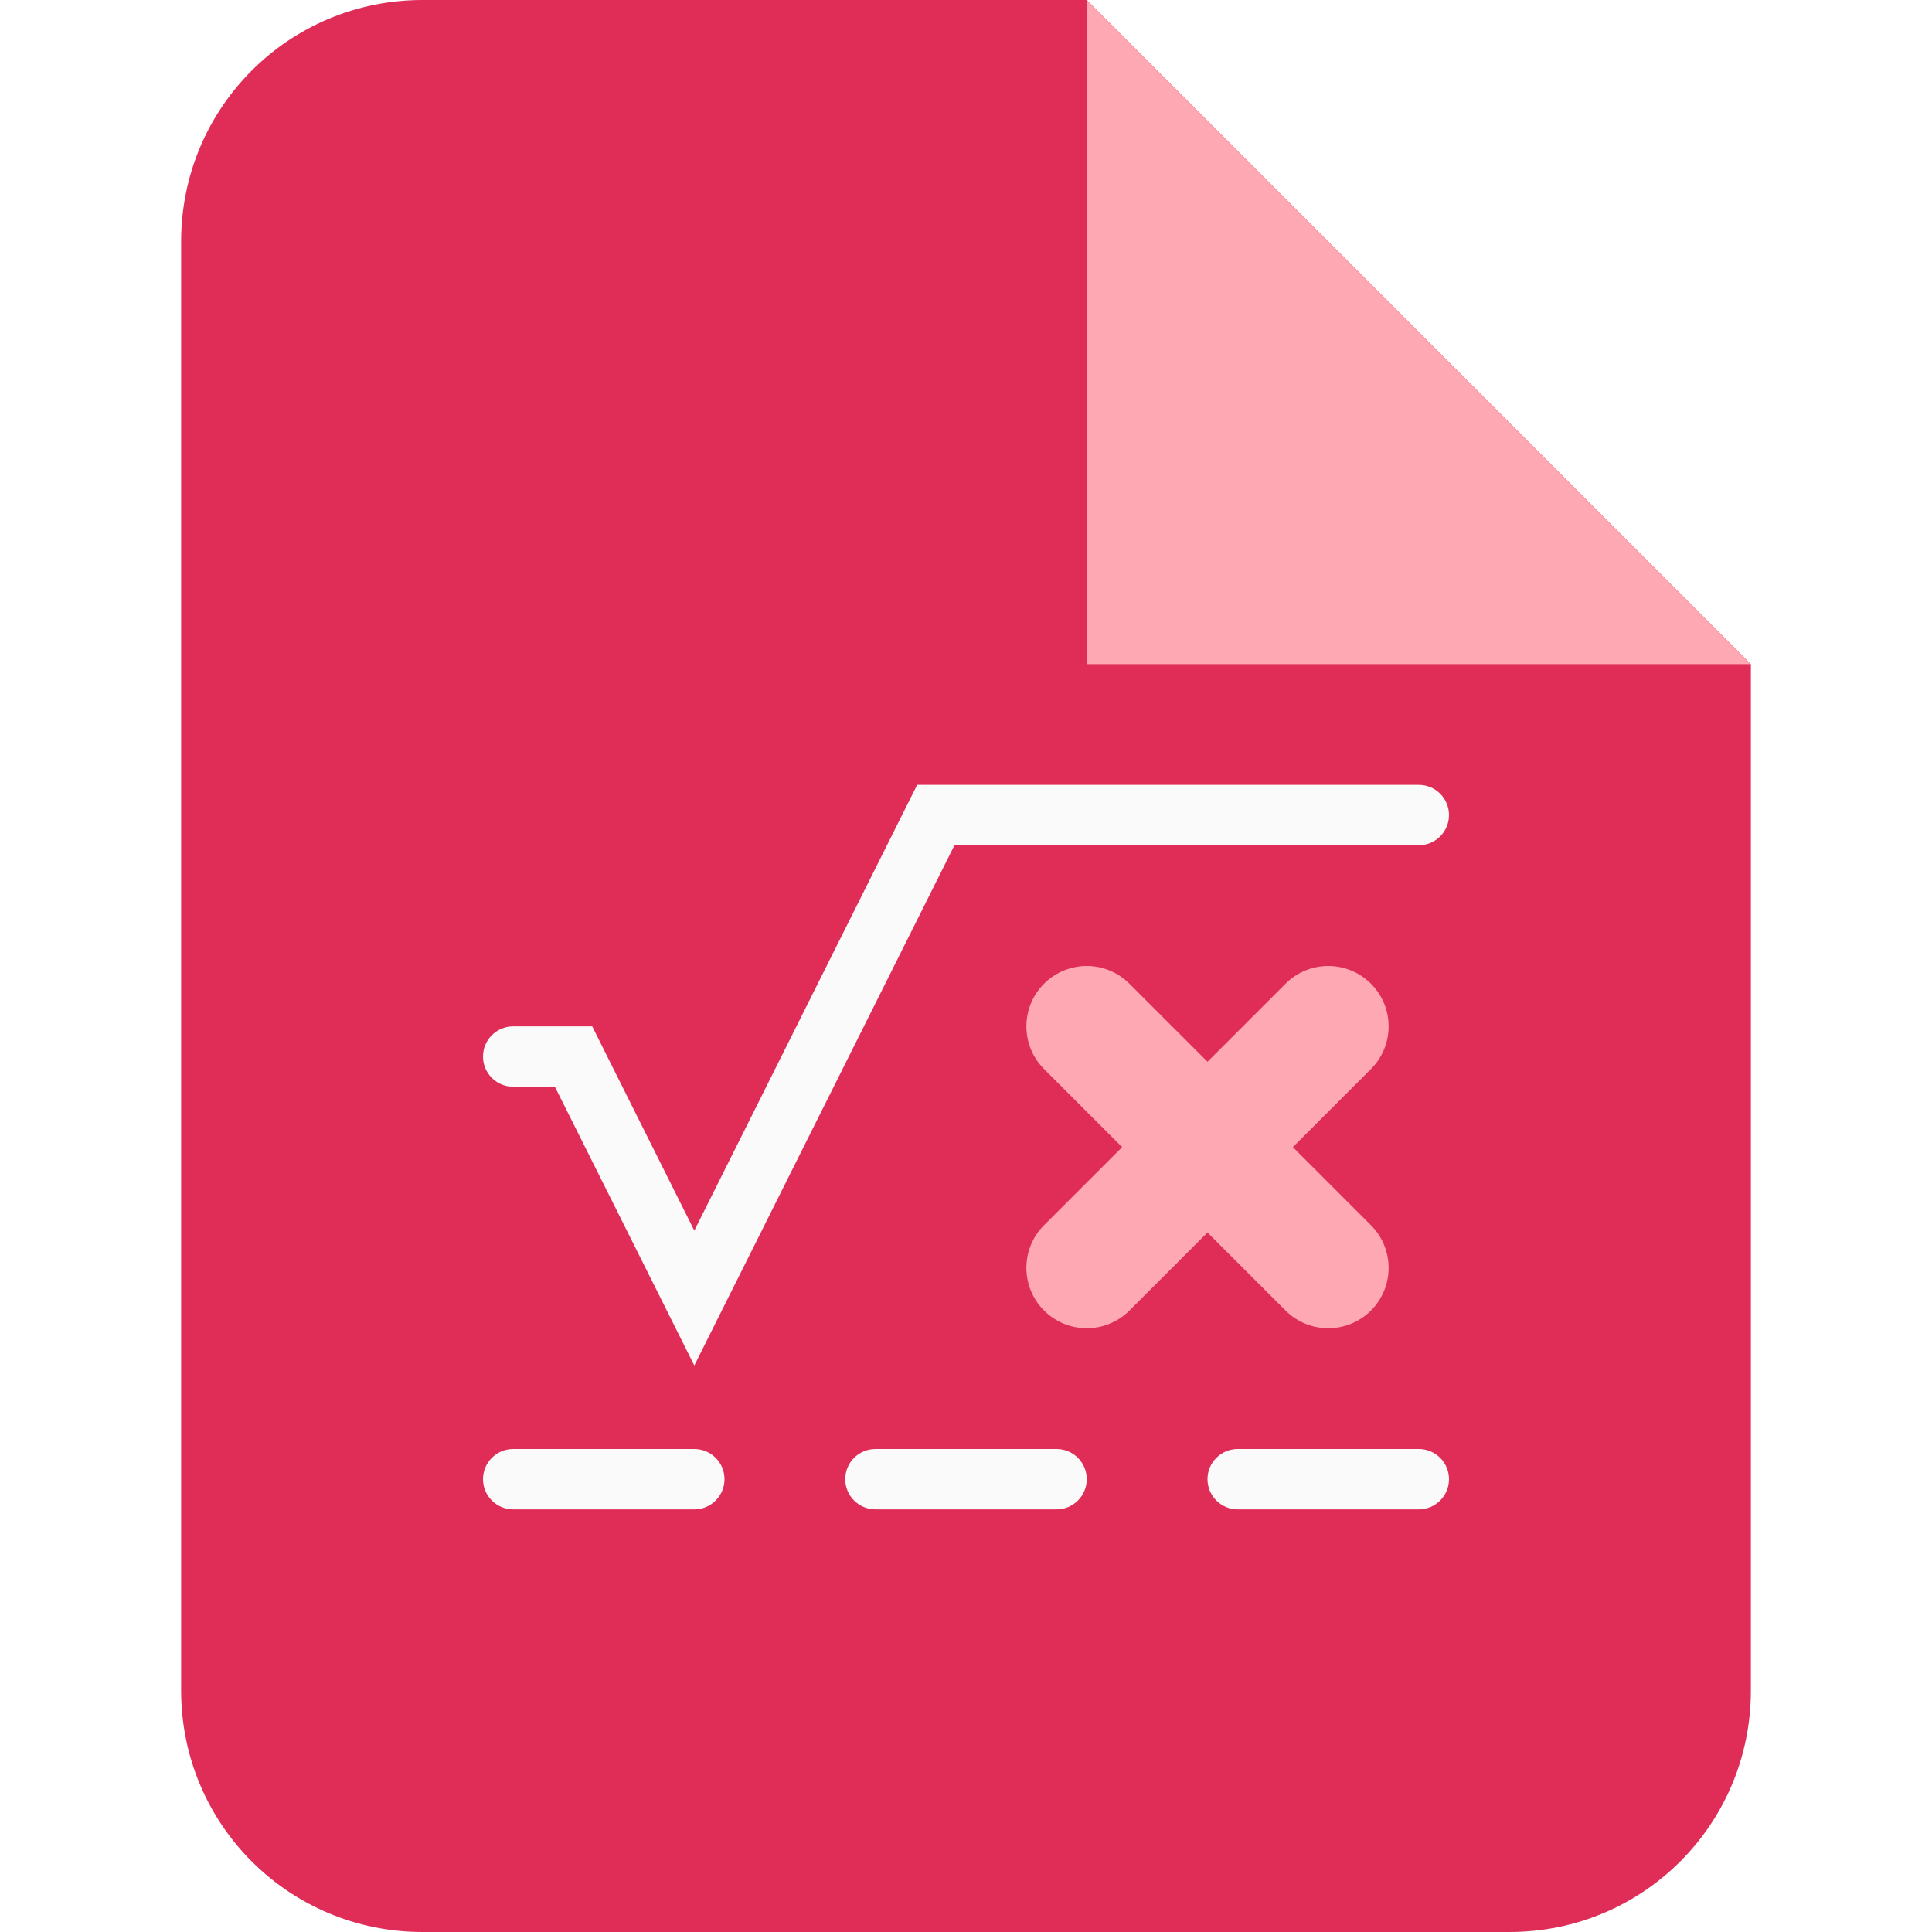
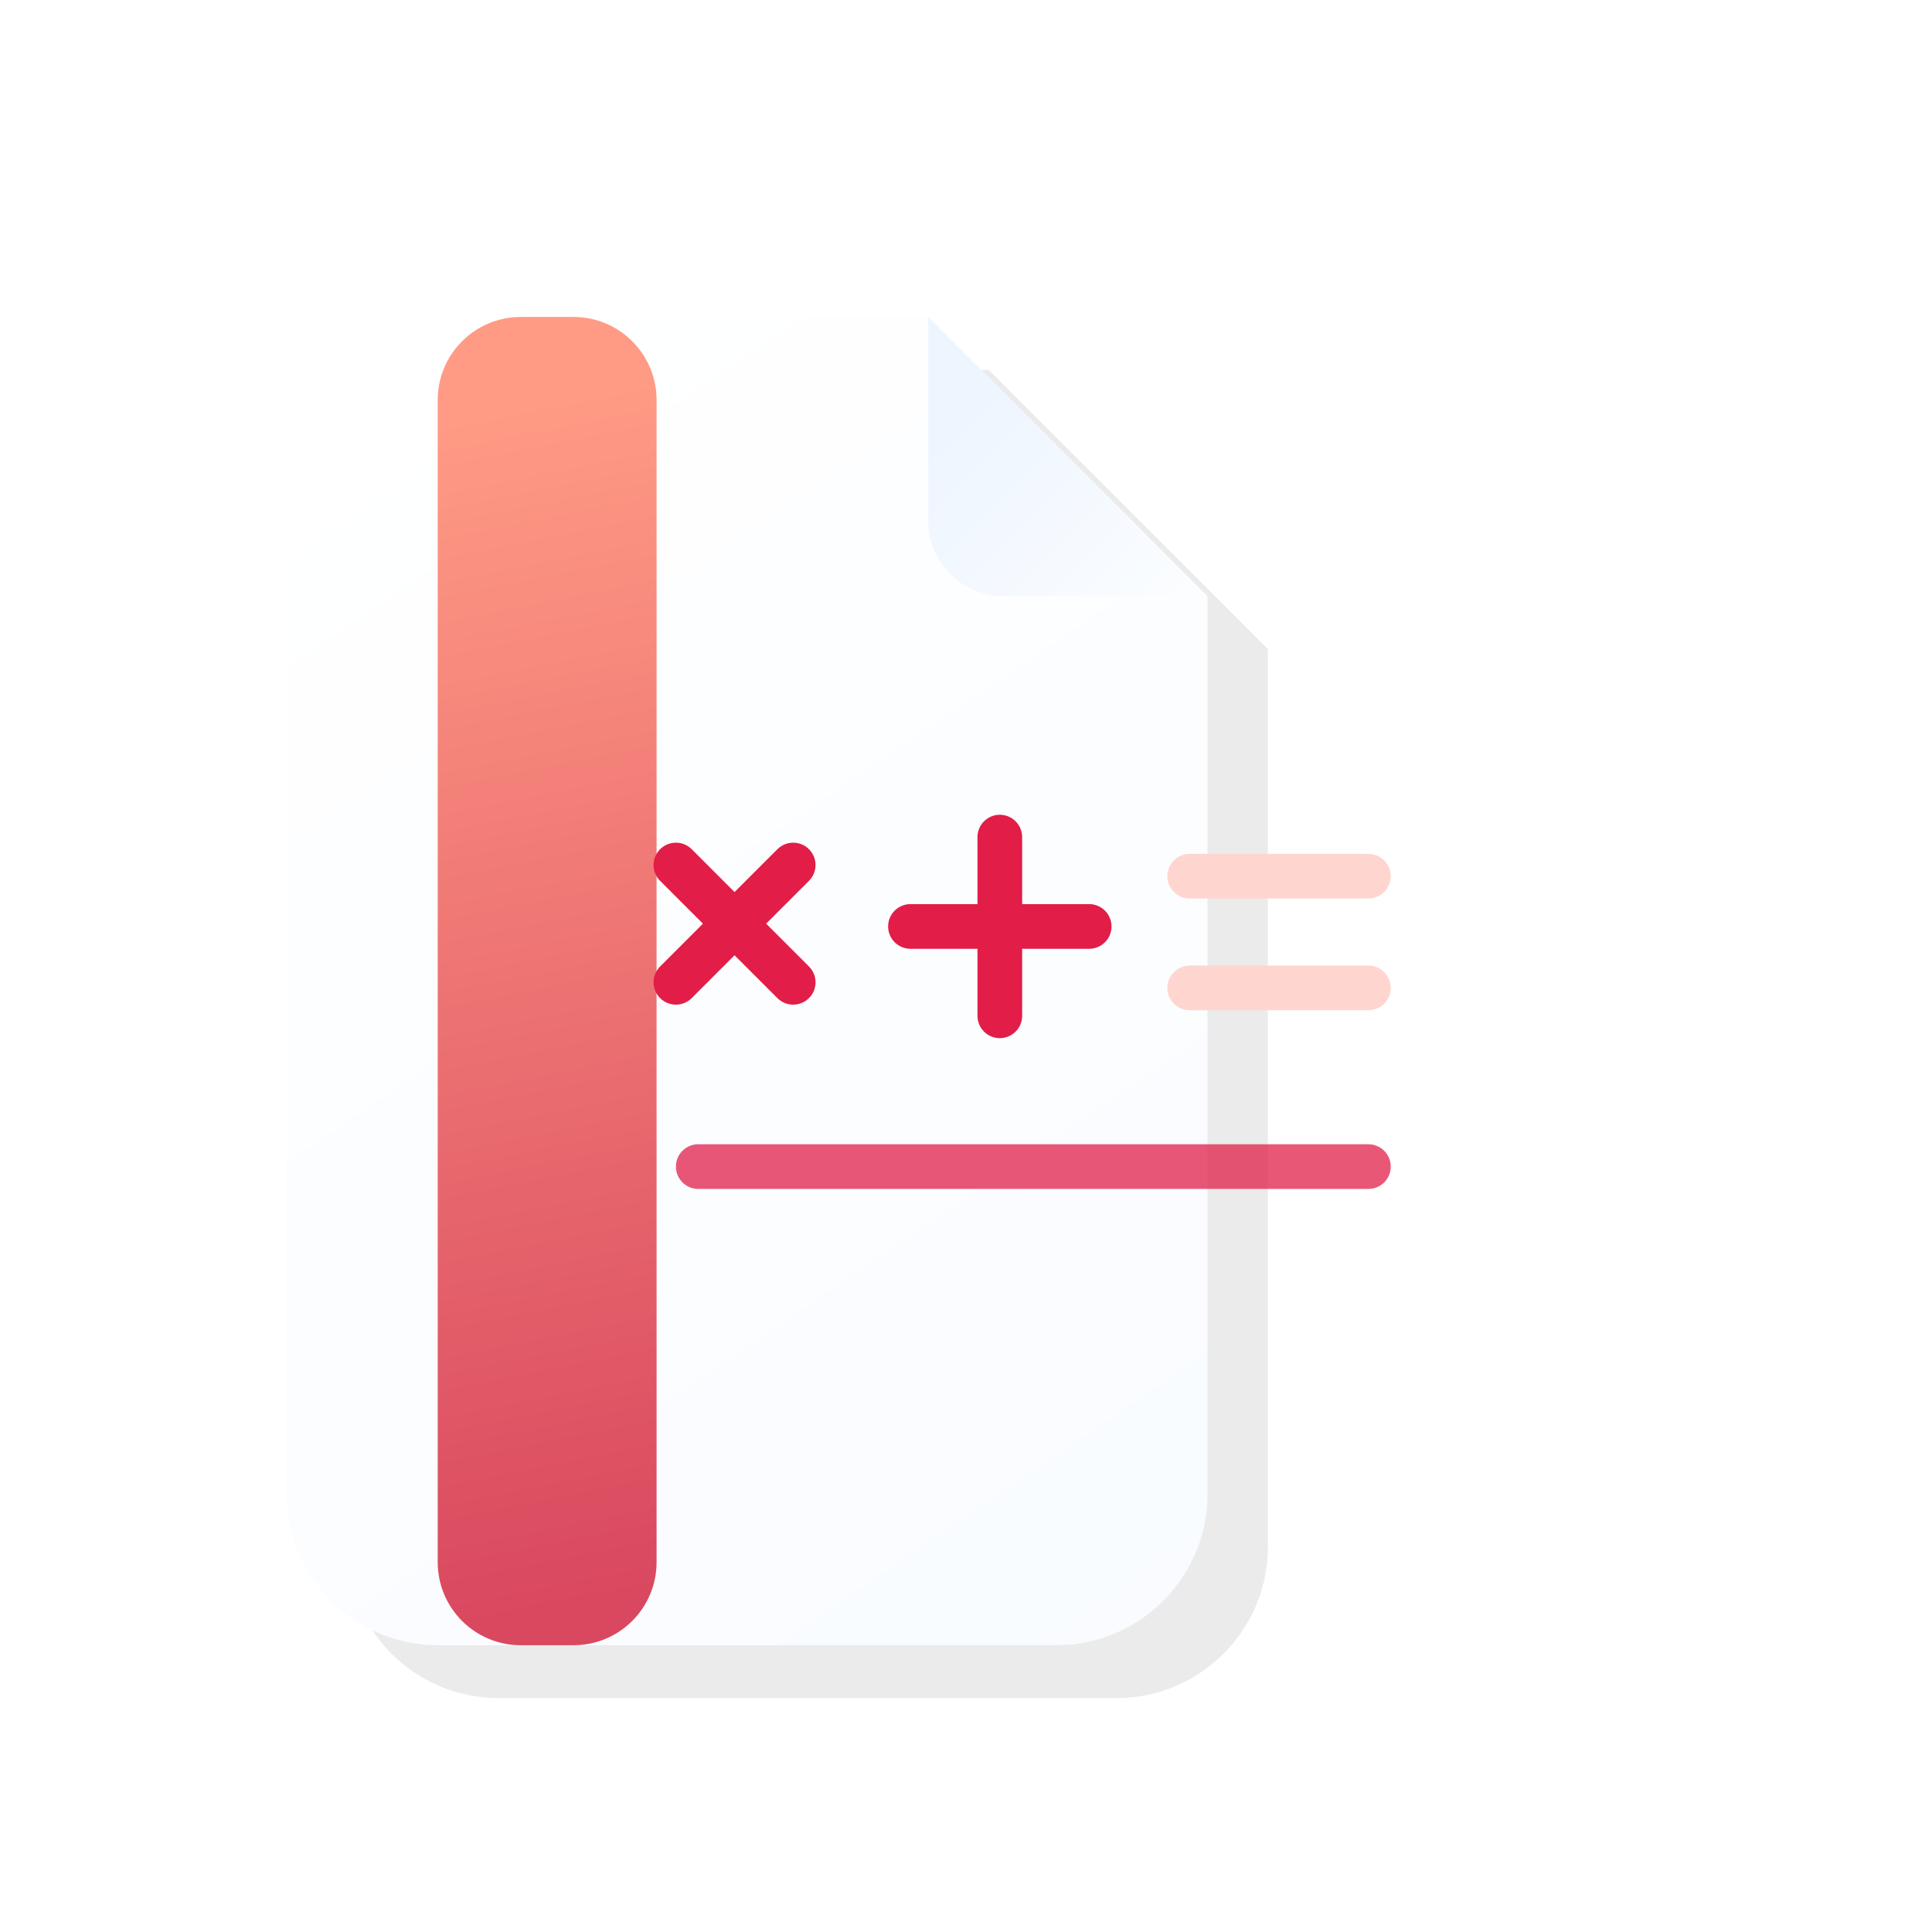
- <svg xmlns="http://www.w3.org/2000/svg" width="32" height="32" version="1.1" viewBox="0 0 32 32" xml:space="preserve">
-   <g fill-rule="evenodd">
-     <path d="m7 0c-2.216 0-4 1.784-4 4v24c0 2.216 1.784 4 4 4h18c2.216 0 4-1.784 4-4v-17l-11-11z" fill="#e02d57" stroke-linecap="square" />
-     <g fill="#fafafa">
-       <path d="m15.191 13-3.691 7.383-1.691-3.383h-1.309a0.5 0.5 0 0 0-0.5 0.5 0.5 0.5 0 0 0 0.5 0.5h0.691l2.309 4.617 4.309-8.617h7.691a0.5 0.5 0 0 0 0.5-0.5 0.5 0.5 0 0 0-0.5-0.5z" color="#000000" stroke-linecap="round" style="-inkscape-stroke:none" />
-       <rect x="8" y="24" width="4" height="1" ry=".5" />
-       <rect x="14" y="24" width="4" height="1" ry=".5" />
-       <rect x="20" y="24" width="4" height="1" ry=".5" />
+ <svg xmlns="http://www.w3.org/2000/svg" width="512" height="512" viewBox="0 0 512 512">
+   <defs>
+     <linearGradient id="accent" x1="116" y1="110" x2="178" y2="420" gradientUnits="userSpaceOnUse">
+       <stop offset="0" stop-color="#FF9B85" />
+       <stop offset="1" stop-color="#D9485F" />
+     </linearGradient>
+     <linearGradient id="panel" x1="116" y1="84" x2="360" y2="444" gradientUnits="userSpaceOnUse">
+       <stop offset="0" stop-color="#ffffff" />
+       <stop offset="1" stop-color="#f8fbff" />
+     </linearGradient>
+     <linearGradient id="fold" x1="278" y1="84" x2="348" y2="154" gradientUnits="userSpaceOnUse">
+       <stop offset="0" stop-color="#edf5ff" />
+       <stop offset="1" stop-color="#ffffff" />
+     </linearGradient>
+   </defs>
+   <path d="M132 98h130l74 74v238c0 22-18 40-40 40H132c-22 0-40-18-40-40V138c0-22 18-40 40-40z" fill="#000000" opacity=".08" />
+   <path d="M116 84h130l74 74v238c0 22-18 40-40 40H116c-22 0-40-18-40-40V124c0-22 18-40 40-40z" fill="url(#panel)" />
+   <rect x="116" y="84" width="58" height="352" rx="22" fill="url(#accent)" />
+   <path d="M246 84v54c0 11.046 8.954 20 20 20h54z" fill="url(#fold)" />
+   <g transform="translate(40 62)">
+     <g transform="scale(.74)">
+       <g>
+         <path d="M188 226l42 42M230 226l-42 42" fill="none" stroke="#E11D48" stroke-linecap="round" stroke-width="16" />
+         <path d="M272 248h64M304 216v64" fill="none" stroke="#E11D48" stroke-linecap="round" stroke-width="16" />
+         <path d="M372 230h64M372 270h64" fill="none" stroke="#FFD6CF" stroke-linecap="round" stroke-width="16" />
+         <path d="M196 334h240" fill="none" stroke="#E11D48" stroke-linecap="round" stroke-width="16" opacity=".74" />
+       </g>
    </g>
-     <path d="m17.889 16.006a1 1 0 0 0-0.596 0.287 1 1 0 0 0 0 1.414l1.293 1.293-1.293 1.293a1 1 0 0 0 0 1.414 1 1 0 0 0 1.414 0l1.293-1.293 1.293 1.293a1 1 0 0 0 1.414 0 1 1 0 0 0 0-1.414l-1.293-1.293 1.293-1.293a1 1 0 0 0 0-1.414 1 1 0 0 0-1.414 0l-1.293 1.293-1.293-1.293a1 1 0 0 0-0.818-0.287z" color="#000000" fill="#fda8b3" stroke-linecap="round" style="-inkscape-stroke:none" />
-     <path d="m18 0 11 11h-11z" fill="#fda8b3" fill-rule="evenodd" stroke-linecap="round" stroke-width="2" />
  </g>
</svg>
